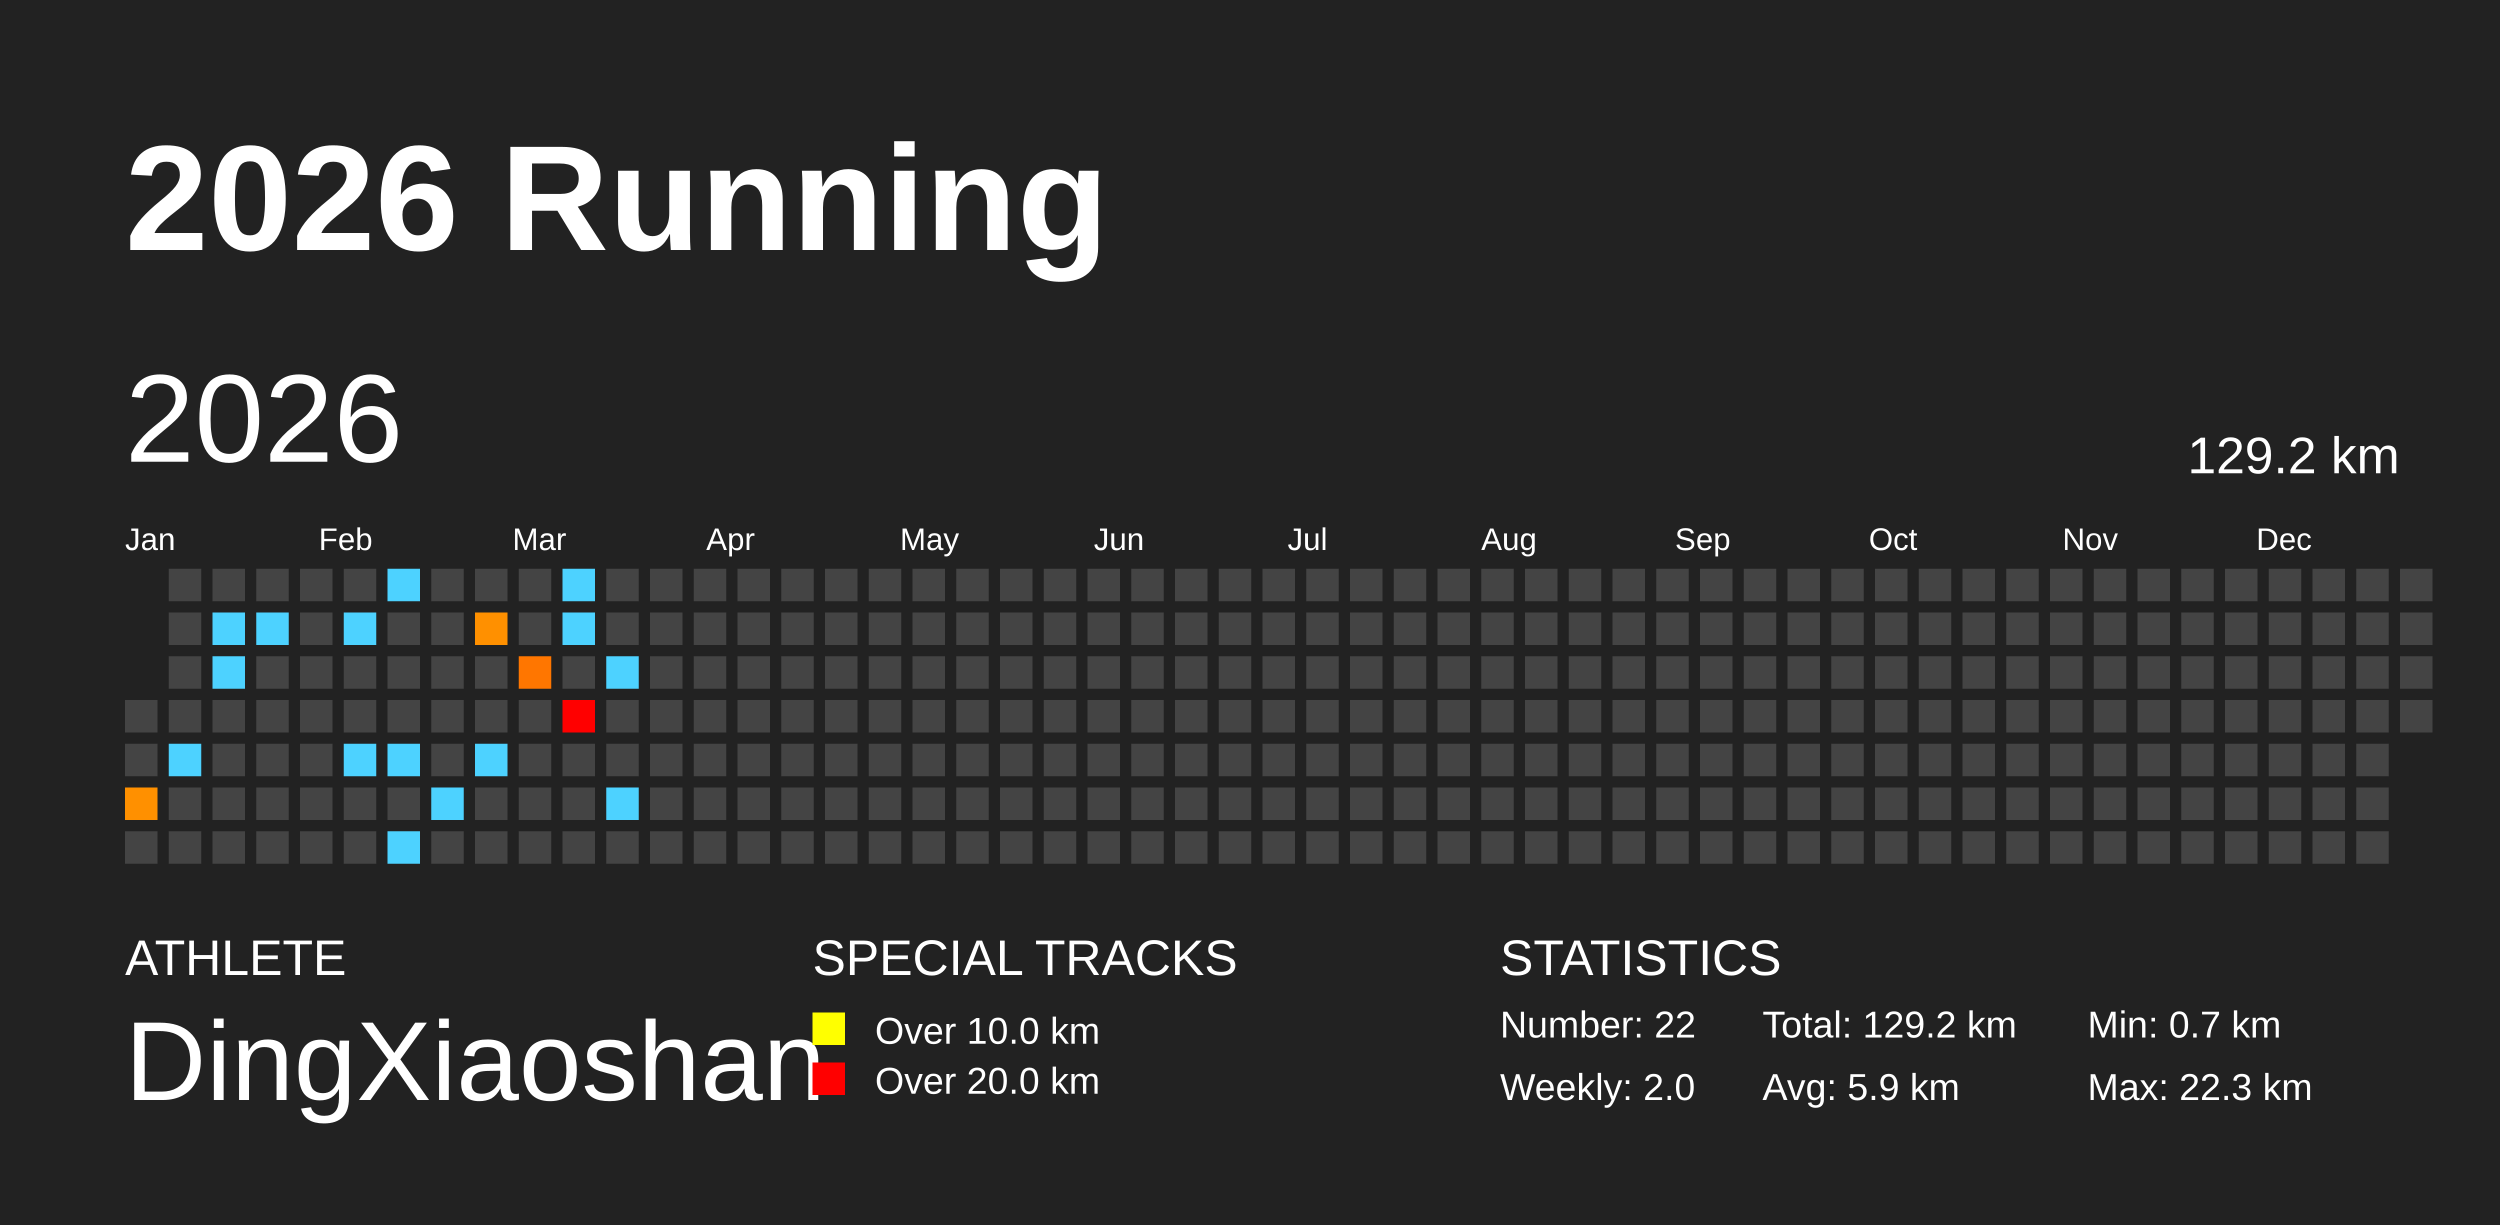
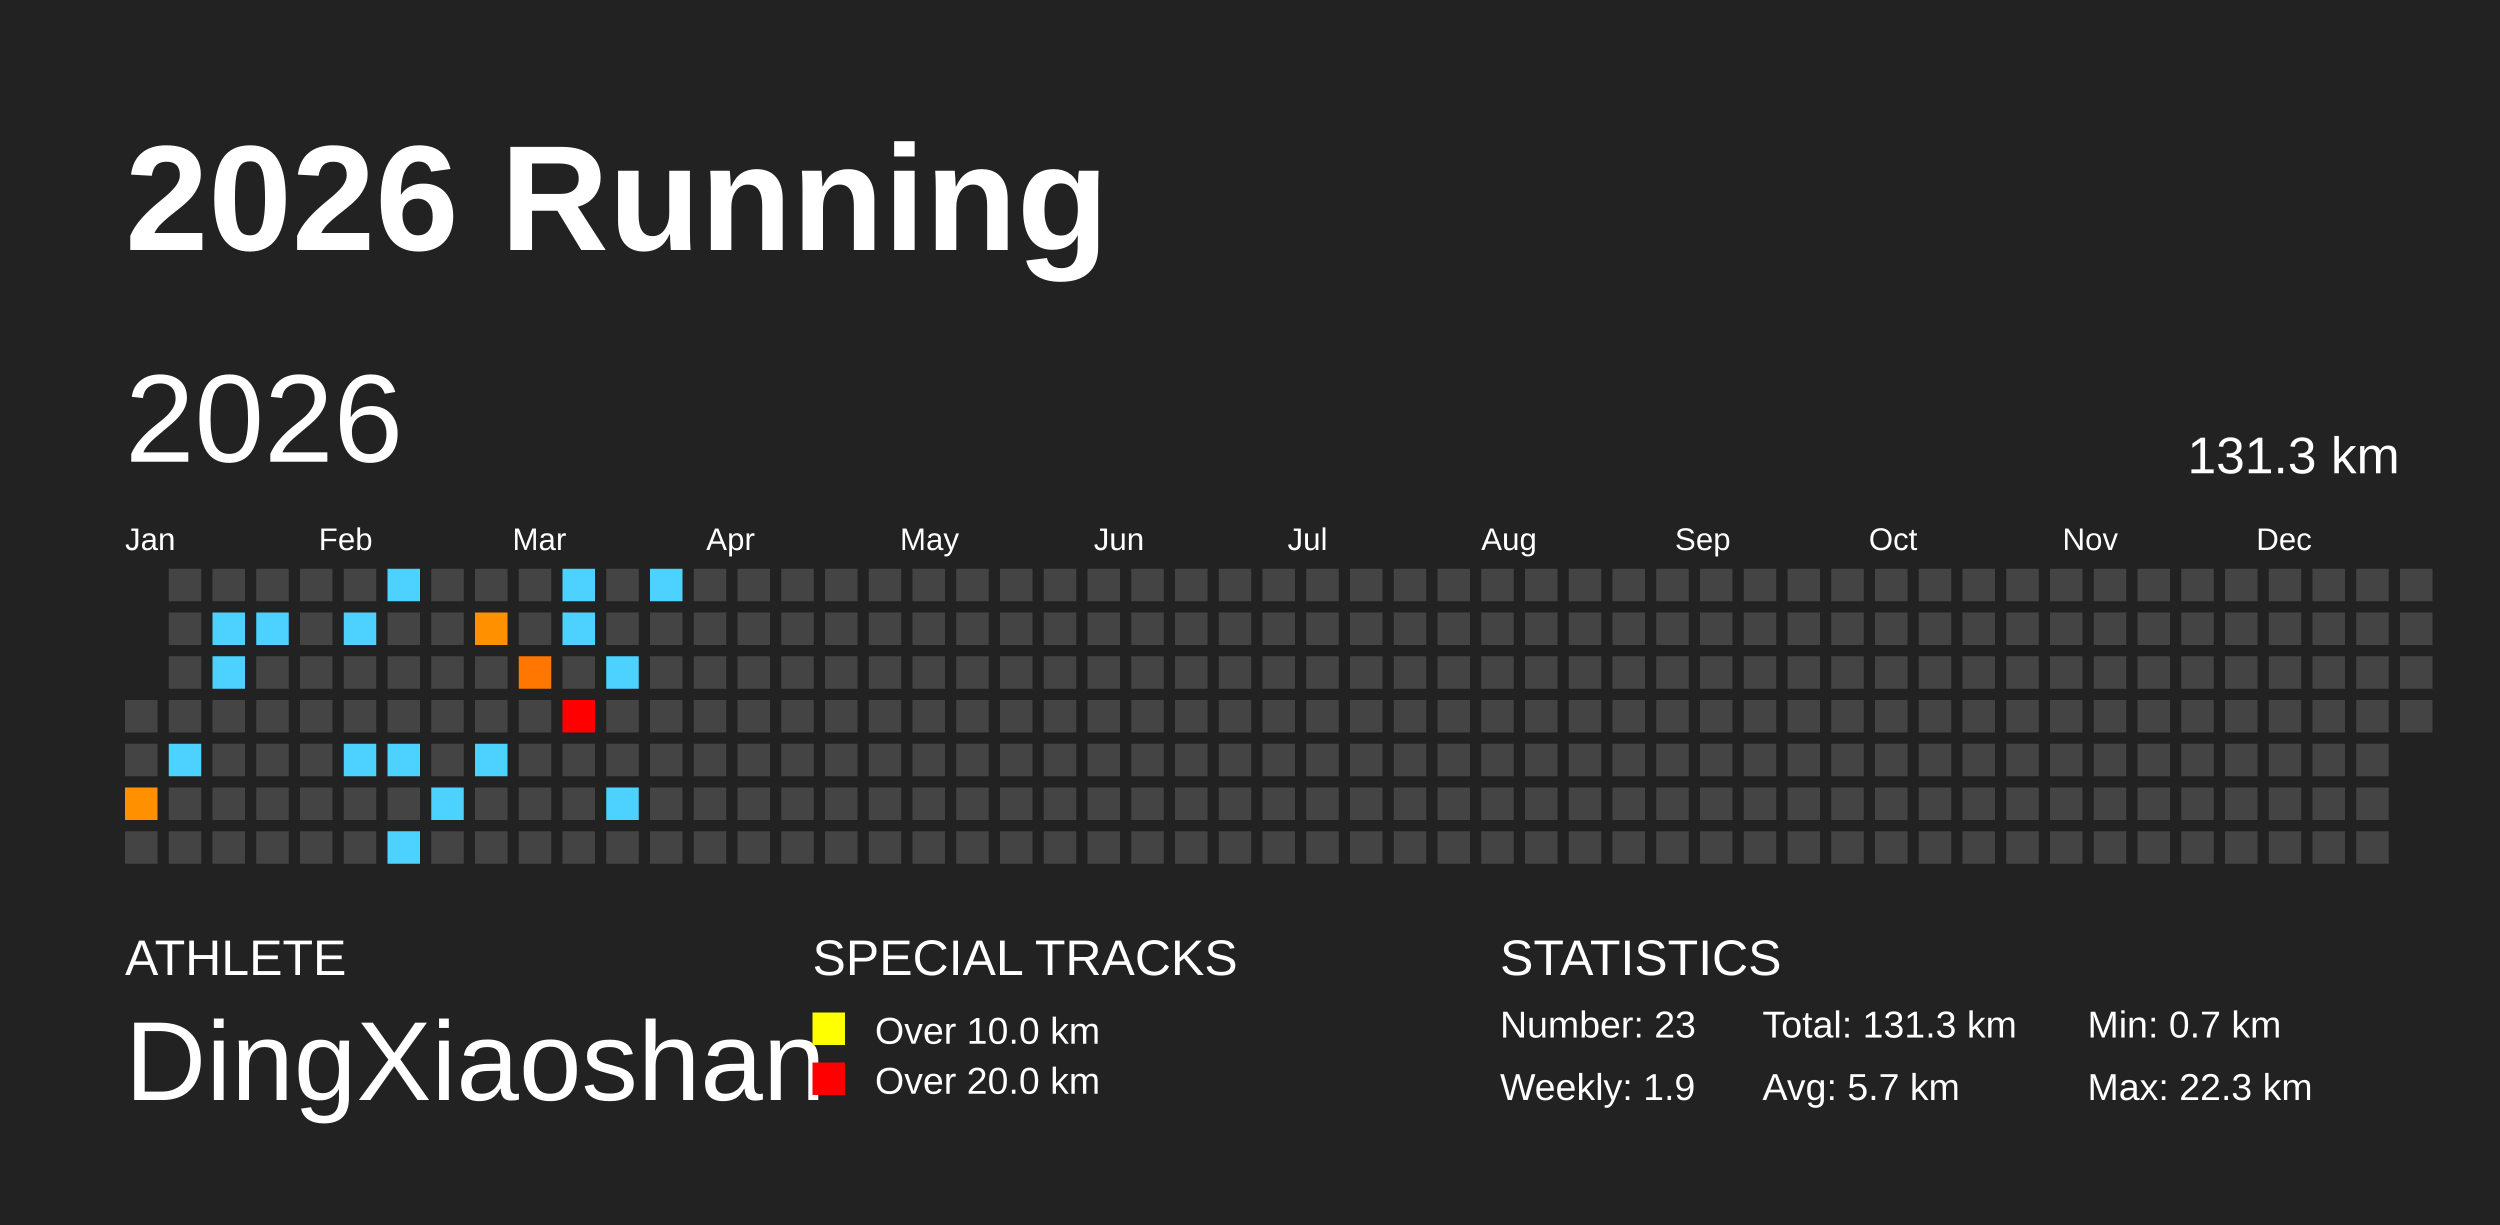
<svg xmlns="http://www.w3.org/2000/svg" baseProfile="full" height="98mm" version="1.1" viewBox="0,0,200,98" width="200mm">
  <defs />
  <rect fill="#222222" height="98" width="200" x="0" y="0" />
  <text fill="#FFFFFF" style="font-size:12px; font-family:Arial; font-weight:bold;" x="10" y="20">2026 Running</text>
  <text fill="#FFFFFF" style="font-size:4px; font-family:Arial" x="10" y="78">ATHLETE</text>
  <text fill="#FFFFFF" style="font-size:9px; font-family:Arial" x="10" y="88">DingXiaoshan</text>
  <text fill="#FFFFFF" style="font-size:4px; font-family:Arial" x="65" y="78">SPECIAL TRACKS</text>
  <rect fill="yellow" height="2.6" width="2.6" x="65" y="81" />
  <text fill="#FFFFFF" style="font-size:3px; font-family:Arial" x="70" y="83.5">Over 10.0 km</text>
  <rect fill="red" height="2.6" width="2.6" x="65" y="85" />
  <text fill="#FFFFFF" style="font-size:3px; font-family:Arial" x="70" y="87.5">Over 20.0 km</text>
  <text fill="#FFFFFF" style="font-size:4px; font-family:Arial" x="120" y="78">STATISTICS</text>
-   <text fill="#FFFFFF" style="font-size:3px; font-family:Arial" x="120" y="83">Number: 22</text>
-   <text fill="#FFFFFF" style="font-size:3px; font-family:Arial" x="120" y="88">Weekly: 2.0</text>
-   <text fill="#FFFFFF" style="font-size:3px; font-family:Arial" x="141" y="83">Total: 129.2 km</text>
-   <text fill="#FFFFFF" style="font-size:3px; font-family:Arial" x="141" y="88">Avg: 5.9 km</text>
+   <text fill="#FFFFFF" style="font-size:3px; font-family:Arial" x="120" y="83">Number: 23</text>
+   <text fill="#FFFFFF" style="font-size:3px; font-family:Arial" x="120" y="88">Weekly: 1.9</text>
+   <text fill="#FFFFFF" style="font-size:3px; font-family:Arial" x="141" y="83">Total: 131.3 km</text>
+   <text fill="#FFFFFF" style="font-size:3px; font-family:Arial" x="141" y="88">Avg: 5.7 km</text>
  <text fill="#FFFFFF" style="font-size:3px; font-family:Arial" x="167" y="83">Min: 0.7 km</text>
  <text fill="#FFFFFF" style="font-size:3px; font-family:Arial" x="167" y="88">Max: 22.3 km</text>
  <text dominant-baseline="hanging" fill="#FFFFFF" style="font-size:10.0px; font-family:Arial;" x="10" y="30">2026</text>
-   <text dominant-baseline="hanging" fill="#FFFFFF" style="font-size:4.125px; font-family:Arial;" x="175" y="35">129.2 km</text>
+   <text dominant-baseline="hanging" fill="#FFFFFF" style="font-size:4.125px; font-family:Arial;" x="175" y="35">131.3 km</text>
  <text fill="#FFFFFF" style="font-size:2.5px; font-family:Arial" x="10.0" y="44">Jan</text>
  <text fill="#FFFFFF" style="font-size:2.5px; font-family:Arial" x="25.5" y="44">Feb</text>
  <text fill="#FFFFFF" style="font-size:2.5px; font-family:Arial" x="41.0" y="44">Mar</text>
  <text fill="#FFFFFF" style="font-size:2.5px; font-family:Arial" x="56.5" y="44">Apr</text>
  <text fill="#FFFFFF" style="font-size:2.5px; font-family:Arial" x="72.0" y="44">May</text>
  <text fill="#FFFFFF" style="font-size:2.5px; font-family:Arial" x="87.5" y="44">Jun</text>
  <text fill="#FFFFFF" style="font-size:2.5px; font-family:Arial" x="103.0" y="44">Jul</text>
  <text fill="#FFFFFF" style="font-size:2.5px; font-family:Arial" x="118.5" y="44">Aug</text>
  <text fill="#FFFFFF" style="font-size:2.5px; font-family:Arial" x="134.0" y="44">Sep</text>
  <text fill="#FFFFFF" style="font-size:2.5px; font-family:Arial" x="149.5" y="44">Oct</text>
  <text fill="#FFFFFF" style="font-size:2.5px; font-family:Arial" x="165.0" y="44">Nov</text>
  <text fill="#FFFFFF" style="font-size:2.5px; font-family:Arial" x="180.5" y="44">Dec</text>
  <rect fill="#444444" height="2.6" width="2.6" x="10.0" y="56.0" />
  <rect fill="#444444" height="2.6" width="2.6" x="10.0" y="59.5" />
  <rect fill="#ff9000" height="2.6" width="2.6" x="10.0" y="63.0" />
  <rect fill="#444444" height="2.6" width="2.6" x="10.0" y="66.5" />
  <rect fill="#444444" height="2.6" width="2.6" x="13.5" y="45.5" />
  <rect fill="#444444" height="2.6" width="2.6" x="13.5" y="49.0" />
  <rect fill="#444444" height="2.6" width="2.6" x="13.5" y="52.5" />
  <rect fill="#444444" height="2.6" width="2.6" x="13.5" y="56.0" />
  <rect fill="#4dd2ff" height="2.6" width="2.6" x="13.5" y="59.5" />
  <rect fill="#444444" height="2.6" width="2.6" x="13.5" y="63.0" />
  <rect fill="#444444" height="2.6" width="2.6" x="13.5" y="66.5" />
  <rect fill="#444444" height="2.6" width="2.6" x="17.0" y="45.5" />
  <rect fill="#4dd2ff" height="2.6" width="2.6" x="17.0" y="49.0" />
  <rect fill="#4dd2ff" height="2.6" width="2.6" x="17.0" y="52.5" />
  <rect fill="#444444" height="2.6" width="2.6" x="17.0" y="56.0" />
  <rect fill="#444444" height="2.6" width="2.6" x="17.0" y="59.5" />
  <rect fill="#444444" height="2.6" width="2.6" x="17.0" y="63.0" />
  <rect fill="#444444" height="2.6" width="2.6" x="17.0" y="66.5" />
  <rect fill="#444444" height="2.6" width="2.6" x="20.5" y="45.5" />
  <rect fill="#4dd2ff" height="2.6" width="2.6" x="20.5" y="49.0" />
  <rect fill="#444444" height="2.6" width="2.6" x="20.5" y="52.5" />
  <rect fill="#444444" height="2.6" width="2.6" x="20.5" y="56.0" />
  <rect fill="#444444" height="2.6" width="2.6" x="20.5" y="59.5" />
  <rect fill="#444444" height="2.6" width="2.6" x="20.5" y="63.0" />
  <rect fill="#444444" height="2.6" width="2.6" x="20.5" y="66.5" />
  <rect fill="#444444" height="2.6" width="2.6" x="24.0" y="45.5" />
  <rect fill="#444444" height="2.6" width="2.6" x="24.0" y="49.0" />
  <rect fill="#444444" height="2.6" width="2.6" x="24.0" y="52.5" />
  <rect fill="#444444" height="2.6" width="2.6" x="24.0" y="56.0" />
  <rect fill="#444444" height="2.6" width="2.6" x="24.0" y="59.5" />
  <rect fill="#444444" height="2.6" width="2.6" x="24.0" y="63.0" />
  <rect fill="#444444" height="2.6" width="2.6" x="24.0" y="66.5" />
  <rect fill="#444444" height="2.6" width="2.6" x="27.5" y="45.5" />
  <rect fill="#4dd2ff" height="2.6" width="2.6" x="27.5" y="49.0" />
  <rect fill="#444444" height="2.6" width="2.6" x="27.5" y="52.5" />
  <rect fill="#444444" height="2.6" width="2.6" x="27.5" y="56.0" />
  <rect fill="#4dd2ff" height="2.6" width="2.6" x="27.5" y="59.5" />
  <rect fill="#444444" height="2.6" width="2.6" x="27.5" y="63.0" />
  <rect fill="#444444" height="2.6" width="2.6" x="27.5" y="66.5" />
  <rect fill="#4dd2ff" height="2.6" width="2.6" x="31.0" y="45.5" />
  <rect fill="#444444" height="2.6" width="2.6" x="31.0" y="49.0" />
  <rect fill="#444444" height="2.6" width="2.6" x="31.0" y="52.5" />
  <rect fill="#444444" height="2.6" width="2.6" x="31.0" y="56.0" />
  <rect fill="#4dd2ff" height="2.6" width="2.6" x="31.0" y="59.5" />
  <rect fill="#444444" height="2.6" width="2.6" x="31.0" y="63.0" />
  <rect fill="#4dd2ff" height="2.6" width="2.6" x="31.0" y="66.5" />
  <rect fill="#444444" height="2.6" width="2.6" x="34.5" y="45.5" />
  <rect fill="#444444" height="2.6" width="2.6" x="34.5" y="49.0" />
  <rect fill="#444444" height="2.6" width="2.6" x="34.5" y="52.5" />
  <rect fill="#444444" height="2.6" width="2.6" x="34.5" y="56.0" />
  <rect fill="#444444" height="2.6" width="2.6" x="34.5" y="59.5" />
  <rect fill="#4dd2ff" height="2.6" width="2.6" x="34.5" y="63.0" />
  <rect fill="#444444" height="2.6" width="2.6" x="34.5" y="66.5" />
  <rect fill="#444444" height="2.6" width="2.6" x="38.0" y="45.5" />
  <rect fill="#ff9000" height="2.6" width="2.6" x="38.0" y="49.0" />
  <rect fill="#444444" height="2.6" width="2.6" x="38.0" y="52.5" />
  <rect fill="#444444" height="2.6" width="2.6" x="38.0" y="56.0" />
  <rect fill="#4dd2ff" height="2.6" width="2.6" x="38.0" y="59.5" />
  <rect fill="#444444" height="2.6" width="2.6" x="38.0" y="63.0" />
  <rect fill="#444444" height="2.6" width="2.6" x="38.0" y="66.5" />
  <rect fill="#444444" height="2.6" width="2.6" x="41.5" y="45.5" />
  <rect fill="#444444" height="2.6" width="2.6" x="41.5" y="49.0" />
  <rect fill="#ff7600" height="2.6" width="2.6" x="41.5" y="52.5" />
  <rect fill="#444444" height="2.6" width="2.6" x="41.5" y="56.0" />
  <rect fill="#444444" height="2.6" width="2.6" x="41.5" y="59.5" />
  <rect fill="#444444" height="2.6" width="2.6" x="41.5" y="63.0" />
  <rect fill="#444444" height="2.6" width="2.6" x="41.5" y="66.5" />
  <rect fill="#4dd2ff" height="2.6" width="2.6" x="45.0" y="45.5" />
  <rect fill="#4dd2ff" height="2.6" width="2.6" x="45.0" y="49.0" />
  <rect fill="#444444" height="2.6" width="2.6" x="45.0" y="52.5" />
  <rect fill="red" height="2.6" width="2.6" x="45.0" y="56.0" />
  <rect fill="#444444" height="2.6" width="2.6" x="45.0" y="59.5" />
  <rect fill="#444444" height="2.6" width="2.6" x="45.0" y="63.0" />
  <rect fill="#444444" height="2.6" width="2.6" x="45.0" y="66.5" />
  <rect fill="#444444" height="2.6" width="2.6" x="48.5" y="45.5" />
  <rect fill="#444444" height="2.6" width="2.6" x="48.5" y="49.0" />
  <rect fill="#4dd2ff" height="2.6" width="2.6" x="48.5" y="52.5" />
  <rect fill="#444444" height="2.6" width="2.6" x="48.5" y="56.0" />
  <rect fill="#444444" height="2.6" width="2.6" x="48.5" y="59.5" />
  <rect fill="#4dd2ff" height="2.6" width="2.6" x="48.5" y="63.0" />
  <rect fill="#444444" height="2.6" width="2.6" x="48.5" y="66.5" />
-   <rect fill="#444444" height="2.6" width="2.6" x="52.0" y="45.5" />
+   <rect fill="#4dd2ff" height="2.6" width="2.6" x="52.0" y="45.5" />
  <rect fill="#444444" height="2.6" width="2.6" x="52.0" y="49.0" />
  <rect fill="#444444" height="2.6" width="2.6" x="52.0" y="52.5" />
  <rect fill="#444444" height="2.6" width="2.6" x="52.0" y="56.0" />
  <rect fill="#444444" height="2.6" width="2.6" x="52.0" y="59.5" />
  <rect fill="#444444" height="2.6" width="2.6" x="52.0" y="63.0" />
  <rect fill="#444444" height="2.6" width="2.6" x="52.0" y="66.5" />
  <rect fill="#444444" height="2.6" width="2.6" x="55.5" y="45.5" />
  <rect fill="#444444" height="2.6" width="2.6" x="55.5" y="49.0" />
  <rect fill="#444444" height="2.6" width="2.6" x="55.5" y="52.5" />
  <rect fill="#444444" height="2.6" width="2.6" x="55.5" y="56.0" />
  <rect fill="#444444" height="2.6" width="2.6" x="55.5" y="59.5" />
  <rect fill="#444444" height="2.6" width="2.6" x="55.5" y="63.0" />
  <rect fill="#444444" height="2.6" width="2.6" x="55.5" y="66.5" />
  <rect fill="#444444" height="2.6" width="2.6" x="59.0" y="45.5" />
  <rect fill="#444444" height="2.6" width="2.6" x="59.0" y="49.0" />
  <rect fill="#444444" height="2.6" width="2.6" x="59.0" y="52.5" />
  <rect fill="#444444" height="2.6" width="2.6" x="59.0" y="56.0" />
  <rect fill="#444444" height="2.6" width="2.6" x="59.0" y="59.5" />
  <rect fill="#444444" height="2.6" width="2.6" x="59.0" y="63.0" />
  <rect fill="#444444" height="2.6" width="2.6" x="59.0" y="66.5" />
  <rect fill="#444444" height="2.6" width="2.6" x="62.5" y="45.5" />
  <rect fill="#444444" height="2.6" width="2.6" x="62.5" y="49.0" />
  <rect fill="#444444" height="2.6" width="2.6" x="62.5" y="52.5" />
  <rect fill="#444444" height="2.6" width="2.6" x="62.5" y="56.0" />
  <rect fill="#444444" height="2.6" width="2.6" x="62.5" y="59.5" />
  <rect fill="#444444" height="2.6" width="2.6" x="62.5" y="63.0" />
  <rect fill="#444444" height="2.6" width="2.6" x="62.5" y="66.5" />
  <rect fill="#444444" height="2.6" width="2.6" x="66.0" y="45.5" />
  <rect fill="#444444" height="2.6" width="2.6" x="66.0" y="49.0" />
  <rect fill="#444444" height="2.6" width="2.6" x="66.0" y="52.5" />
  <rect fill="#444444" height="2.6" width="2.6" x="66.0" y="56.0" />
  <rect fill="#444444" height="2.6" width="2.6" x="66.0" y="59.5" />
  <rect fill="#444444" height="2.6" width="2.6" x="66.0" y="63.0" />
  <rect fill="#444444" height="2.6" width="2.6" x="66.0" y="66.5" />
  <rect fill="#444444" height="2.6" width="2.6" x="69.5" y="45.5" />
  <rect fill="#444444" height="2.6" width="2.6" x="69.5" y="49.0" />
  <rect fill="#444444" height="2.6" width="2.6" x="69.5" y="52.5" />
  <rect fill="#444444" height="2.6" width="2.6" x="69.5" y="56.0" />
  <rect fill="#444444" height="2.6" width="2.6" x="69.5" y="59.5" />
  <rect fill="#444444" height="2.6" width="2.6" x="69.5" y="63.0" />
  <rect fill="#444444" height="2.6" width="2.6" x="69.5" y="66.5" />
  <rect fill="#444444" height="2.6" width="2.6" x="73.0" y="45.5" />
  <rect fill="#444444" height="2.6" width="2.6" x="73.0" y="49.0" />
  <rect fill="#444444" height="2.6" width="2.6" x="73.0" y="52.5" />
  <rect fill="#444444" height="2.6" width="2.6" x="73.0" y="56.0" />
  <rect fill="#444444" height="2.6" width="2.6" x="73.0" y="59.5" />
  <rect fill="#444444" height="2.6" width="2.6" x="73.0" y="63.0" />
  <rect fill="#444444" height="2.6" width="2.6" x="73.0" y="66.5" />
  <rect fill="#444444" height="2.6" width="2.6" x="76.5" y="45.5" />
  <rect fill="#444444" height="2.6" width="2.6" x="76.5" y="49.0" />
  <rect fill="#444444" height="2.6" width="2.6" x="76.5" y="52.5" />
  <rect fill="#444444" height="2.6" width="2.6" x="76.5" y="56.0" />
  <rect fill="#444444" height="2.6" width="2.6" x="76.5" y="59.5" />
  <rect fill="#444444" height="2.6" width="2.6" x="76.5" y="63.0" />
  <rect fill="#444444" height="2.6" width="2.6" x="76.5" y="66.5" />
  <rect fill="#444444" height="2.6" width="2.6" x="80.0" y="45.5" />
  <rect fill="#444444" height="2.6" width="2.6" x="80.0" y="49.0" />
  <rect fill="#444444" height="2.6" width="2.6" x="80.0" y="52.5" />
  <rect fill="#444444" height="2.6" width="2.6" x="80.0" y="56.0" />
  <rect fill="#444444" height="2.6" width="2.6" x="80.0" y="59.5" />
  <rect fill="#444444" height="2.6" width="2.6" x="80.0" y="63.0" />
  <rect fill="#444444" height="2.6" width="2.6" x="80.0" y="66.5" />
  <rect fill="#444444" height="2.6" width="2.6" x="83.5" y="45.5" />
  <rect fill="#444444" height="2.6" width="2.6" x="83.5" y="49.0" />
  <rect fill="#444444" height="2.6" width="2.6" x="83.5" y="52.5" />
  <rect fill="#444444" height="2.6" width="2.6" x="83.5" y="56.0" />
  <rect fill="#444444" height="2.6" width="2.6" x="83.5" y="59.5" />
  <rect fill="#444444" height="2.6" width="2.6" x="83.5" y="63.0" />
  <rect fill="#444444" height="2.6" width="2.6" x="83.5" y="66.5" />
  <rect fill="#444444" height="2.6" width="2.6" x="87.0" y="45.5" />
  <rect fill="#444444" height="2.6" width="2.6" x="87.0" y="49.0" />
  <rect fill="#444444" height="2.6" width="2.6" x="87.0" y="52.5" />
  <rect fill="#444444" height="2.6" width="2.6" x="87.0" y="56.0" />
  <rect fill="#444444" height="2.6" width="2.6" x="87.0" y="59.5" />
  <rect fill="#444444" height="2.6" width="2.6" x="87.0" y="63.0" />
  <rect fill="#444444" height="2.6" width="2.6" x="87.0" y="66.5" />
  <rect fill="#444444" height="2.6" width="2.6" x="90.5" y="45.5" />
  <rect fill="#444444" height="2.6" width="2.6" x="90.5" y="49.0" />
  <rect fill="#444444" height="2.6" width="2.6" x="90.5" y="52.5" />
  <rect fill="#444444" height="2.6" width="2.6" x="90.5" y="56.0" />
  <rect fill="#444444" height="2.6" width="2.6" x="90.5" y="59.5" />
  <rect fill="#444444" height="2.6" width="2.6" x="90.5" y="63.0" />
  <rect fill="#444444" height="2.6" width="2.6" x="90.5" y="66.5" />
  <rect fill="#444444" height="2.6" width="2.6" x="94.0" y="45.5" />
  <rect fill="#444444" height="2.6" width="2.6" x="94.0" y="49.0" />
  <rect fill="#444444" height="2.6" width="2.6" x="94.0" y="52.5" />
  <rect fill="#444444" height="2.6" width="2.6" x="94.0" y="56.0" />
  <rect fill="#444444" height="2.6" width="2.6" x="94.0" y="59.5" />
  <rect fill="#444444" height="2.6" width="2.6" x="94.0" y="63.0" />
  <rect fill="#444444" height="2.6" width="2.6" x="94.0" y="66.5" />
  <rect fill="#444444" height="2.6" width="2.6" x="97.5" y="45.5" />
  <rect fill="#444444" height="2.6" width="2.6" x="97.5" y="49.0" />
  <rect fill="#444444" height="2.6" width="2.6" x="97.5" y="52.5" />
  <rect fill="#444444" height="2.6" width="2.6" x="97.5" y="56.0" />
  <rect fill="#444444" height="2.6" width="2.6" x="97.5" y="59.5" />
  <rect fill="#444444" height="2.6" width="2.6" x="97.5" y="63.0" />
  <rect fill="#444444" height="2.6" width="2.6" x="97.5" y="66.5" />
  <rect fill="#444444" height="2.6" width="2.6" x="101.0" y="45.5" />
  <rect fill="#444444" height="2.6" width="2.6" x="101.0" y="49.0" />
  <rect fill="#444444" height="2.6" width="2.6" x="101.0" y="52.5" />
  <rect fill="#444444" height="2.6" width="2.6" x="101.0" y="56.0" />
  <rect fill="#444444" height="2.6" width="2.6" x="101.0" y="59.5" />
  <rect fill="#444444" height="2.6" width="2.6" x="101.0" y="63.0" />
  <rect fill="#444444" height="2.6" width="2.6" x="101.0" y="66.5" />
  <rect fill="#444444" height="2.6" width="2.6" x="104.5" y="45.5" />
  <rect fill="#444444" height="2.6" width="2.6" x="104.5" y="49.0" />
  <rect fill="#444444" height="2.6" width="2.6" x="104.5" y="52.5" />
  <rect fill="#444444" height="2.6" width="2.6" x="104.5" y="56.0" />
  <rect fill="#444444" height="2.6" width="2.6" x="104.5" y="59.5" />
  <rect fill="#444444" height="2.6" width="2.6" x="104.5" y="63.0" />
  <rect fill="#444444" height="2.6" width="2.6" x="104.5" y="66.5" />
  <rect fill="#444444" height="2.6" width="2.6" x="108.0" y="45.5" />
  <rect fill="#444444" height="2.6" width="2.6" x="108.0" y="49.0" />
  <rect fill="#444444" height="2.6" width="2.6" x="108.0" y="52.5" />
  <rect fill="#444444" height="2.6" width="2.6" x="108.0" y="56.0" />
  <rect fill="#444444" height="2.6" width="2.6" x="108.0" y="59.5" />
  <rect fill="#444444" height="2.6" width="2.6" x="108.0" y="63.0" />
  <rect fill="#444444" height="2.6" width="2.6" x="108.0" y="66.5" />
  <rect fill="#444444" height="2.6" width="2.6" x="111.5" y="45.5" />
  <rect fill="#444444" height="2.6" width="2.6" x="111.5" y="49.0" />
  <rect fill="#444444" height="2.6" width="2.6" x="111.5" y="52.5" />
  <rect fill="#444444" height="2.6" width="2.6" x="111.5" y="56.0" />
  <rect fill="#444444" height="2.6" width="2.6" x="111.5" y="59.5" />
  <rect fill="#444444" height="2.6" width="2.6" x="111.5" y="63.0" />
  <rect fill="#444444" height="2.6" width="2.6" x="111.5" y="66.5" />
  <rect fill="#444444" height="2.6" width="2.6" x="115.0" y="45.5" />
  <rect fill="#444444" height="2.6" width="2.6" x="115.0" y="49.0" />
  <rect fill="#444444" height="2.6" width="2.6" x="115.0" y="52.5" />
  <rect fill="#444444" height="2.6" width="2.6" x="115.0" y="56.0" />
  <rect fill="#444444" height="2.6" width="2.6" x="115.0" y="59.5" />
  <rect fill="#444444" height="2.6" width="2.6" x="115.0" y="63.0" />
  <rect fill="#444444" height="2.6" width="2.6" x="115.0" y="66.5" />
  <rect fill="#444444" height="2.6" width="2.6" x="118.5" y="45.5" />
  <rect fill="#444444" height="2.6" width="2.6" x="118.5" y="49.0" />
  <rect fill="#444444" height="2.6" width="2.6" x="118.5" y="52.5" />
  <rect fill="#444444" height="2.6" width="2.6" x="118.5" y="56.0" />
  <rect fill="#444444" height="2.6" width="2.6" x="118.5" y="59.5" />
  <rect fill="#444444" height="2.6" width="2.6" x="118.5" y="63.0" />
  <rect fill="#444444" height="2.6" width="2.6" x="118.5" y="66.5" />
  <rect fill="#444444" height="2.6" width="2.6" x="122.0" y="45.5" />
  <rect fill="#444444" height="2.6" width="2.6" x="122.0" y="49.0" />
  <rect fill="#444444" height="2.6" width="2.6" x="122.0" y="52.5" />
  <rect fill="#444444" height="2.6" width="2.6" x="122.0" y="56.0" />
  <rect fill="#444444" height="2.6" width="2.6" x="122.0" y="59.5" />
  <rect fill="#444444" height="2.6" width="2.6" x="122.0" y="63.0" />
  <rect fill="#444444" height="2.6" width="2.6" x="122.0" y="66.5" />
  <rect fill="#444444" height="2.6" width="2.6" x="125.5" y="45.5" />
  <rect fill="#444444" height="2.6" width="2.6" x="125.5" y="49.0" />
  <rect fill="#444444" height="2.6" width="2.6" x="125.5" y="52.5" />
  <rect fill="#444444" height="2.6" width="2.6" x="125.5" y="56.0" />
  <rect fill="#444444" height="2.6" width="2.6" x="125.5" y="59.5" />
  <rect fill="#444444" height="2.6" width="2.6" x="125.5" y="63.0" />
  <rect fill="#444444" height="2.6" width="2.6" x="125.5" y="66.5" />
  <rect fill="#444444" height="2.6" width="2.6" x="129.0" y="45.5" />
  <rect fill="#444444" height="2.6" width="2.6" x="129.0" y="49.0" />
  <rect fill="#444444" height="2.6" width="2.6" x="129.0" y="52.5" />
  <rect fill="#444444" height="2.6" width="2.6" x="129.0" y="56.0" />
  <rect fill="#444444" height="2.6" width="2.6" x="129.0" y="59.5" />
  <rect fill="#444444" height="2.6" width="2.6" x="129.0" y="63.0" />
  <rect fill="#444444" height="2.6" width="2.6" x="129.0" y="66.5" />
  <rect fill="#444444" height="2.6" width="2.6" x="132.5" y="45.5" />
  <rect fill="#444444" height="2.6" width="2.6" x="132.5" y="49.0" />
  <rect fill="#444444" height="2.6" width="2.6" x="132.5" y="52.5" />
  <rect fill="#444444" height="2.6" width="2.6" x="132.5" y="56.0" />
  <rect fill="#444444" height="2.6" width="2.6" x="132.5" y="59.5" />
  <rect fill="#444444" height="2.6" width="2.6" x="132.5" y="63.0" />
  <rect fill="#444444" height="2.6" width="2.6" x="132.5" y="66.5" />
  <rect fill="#444444" height="2.6" width="2.6" x="136.0" y="45.5" />
  <rect fill="#444444" height="2.6" width="2.6" x="136.0" y="49.0" />
  <rect fill="#444444" height="2.6" width="2.6" x="136.0" y="52.5" />
  <rect fill="#444444" height="2.6" width="2.6" x="136.0" y="56.0" />
  <rect fill="#444444" height="2.6" width="2.6" x="136.0" y="59.5" />
  <rect fill="#444444" height="2.6" width="2.6" x="136.0" y="63.0" />
  <rect fill="#444444" height="2.6" width="2.6" x="136.0" y="66.5" />
  <rect fill="#444444" height="2.6" width="2.6" x="139.5" y="45.5" />
  <rect fill="#444444" height="2.6" width="2.6" x="139.5" y="49.0" />
  <rect fill="#444444" height="2.6" width="2.6" x="139.5" y="52.5" />
  <rect fill="#444444" height="2.6" width="2.6" x="139.5" y="56.0" />
  <rect fill="#444444" height="2.6" width="2.6" x="139.5" y="59.5" />
  <rect fill="#444444" height="2.6" width="2.6" x="139.5" y="63.0" />
  <rect fill="#444444" height="2.6" width="2.6" x="139.5" y="66.5" />
  <rect fill="#444444" height="2.6" width="2.6" x="143.0" y="45.5" />
  <rect fill="#444444" height="2.6" width="2.6" x="143.0" y="49.0" />
  <rect fill="#444444" height="2.6" width="2.6" x="143.0" y="52.5" />
  <rect fill="#444444" height="2.6" width="2.6" x="143.0" y="56.0" />
  <rect fill="#444444" height="2.6" width="2.6" x="143.0" y="59.5" />
  <rect fill="#444444" height="2.6" width="2.6" x="143.0" y="63.0" />
  <rect fill="#444444" height="2.6" width="2.6" x="143.0" y="66.5" />
  <rect fill="#444444" height="2.6" width="2.6" x="146.5" y="45.5" />
  <rect fill="#444444" height="2.6" width="2.6" x="146.5" y="49.0" />
  <rect fill="#444444" height="2.6" width="2.6" x="146.5" y="52.5" />
  <rect fill="#444444" height="2.6" width="2.6" x="146.5" y="56.0" />
  <rect fill="#444444" height="2.6" width="2.6" x="146.5" y="59.5" />
  <rect fill="#444444" height="2.6" width="2.6" x="146.5" y="63.0" />
  <rect fill="#444444" height="2.6" width="2.6" x="146.5" y="66.5" />
  <rect fill="#444444" height="2.6" width="2.6" x="150.0" y="45.5" />
  <rect fill="#444444" height="2.6" width="2.6" x="150.0" y="49.0" />
  <rect fill="#444444" height="2.6" width="2.6" x="150.0" y="52.5" />
  <rect fill="#444444" height="2.6" width="2.6" x="150.0" y="56.0" />
  <rect fill="#444444" height="2.6" width="2.6" x="150.0" y="59.5" />
  <rect fill="#444444" height="2.6" width="2.6" x="150.0" y="63.0" />
  <rect fill="#444444" height="2.6" width="2.6" x="150.0" y="66.5" />
  <rect fill="#444444" height="2.6" width="2.6" x="153.5" y="45.5" />
  <rect fill="#444444" height="2.6" width="2.6" x="153.5" y="49.0" />
  <rect fill="#444444" height="2.6" width="2.6" x="153.5" y="52.5" />
  <rect fill="#444444" height="2.6" width="2.6" x="153.5" y="56.0" />
  <rect fill="#444444" height="2.6" width="2.6" x="153.5" y="59.5" />
  <rect fill="#444444" height="2.6" width="2.6" x="153.5" y="63.0" />
  <rect fill="#444444" height="2.6" width="2.6" x="153.5" y="66.5" />
  <rect fill="#444444" height="2.6" width="2.6" x="157.0" y="45.5" />
  <rect fill="#444444" height="2.6" width="2.6" x="157.0" y="49.0" />
  <rect fill="#444444" height="2.6" width="2.6" x="157.0" y="52.5" />
  <rect fill="#444444" height="2.6" width="2.6" x="157.0" y="56.0" />
  <rect fill="#444444" height="2.6" width="2.6" x="157.0" y="59.5" />
  <rect fill="#444444" height="2.6" width="2.6" x="157.0" y="63.0" />
  <rect fill="#444444" height="2.6" width="2.6" x="157.0" y="66.5" />
  <rect fill="#444444" height="2.6" width="2.6" x="160.5" y="45.5" />
  <rect fill="#444444" height="2.6" width="2.6" x="160.5" y="49.0" />
  <rect fill="#444444" height="2.6" width="2.6" x="160.5" y="52.5" />
  <rect fill="#444444" height="2.6" width="2.6" x="160.5" y="56.0" />
  <rect fill="#444444" height="2.6" width="2.6" x="160.5" y="59.5" />
  <rect fill="#444444" height="2.6" width="2.6" x="160.5" y="63.0" />
  <rect fill="#444444" height="2.6" width="2.6" x="160.5" y="66.5" />
  <rect fill="#444444" height="2.6" width="2.6" x="164.0" y="45.5" />
  <rect fill="#444444" height="2.6" width="2.6" x="164.0" y="49.0" />
  <rect fill="#444444" height="2.6" width="2.6" x="164.0" y="52.5" />
  <rect fill="#444444" height="2.6" width="2.6" x="164.0" y="56.0" />
  <rect fill="#444444" height="2.6" width="2.6" x="164.0" y="59.5" />
  <rect fill="#444444" height="2.6" width="2.6" x="164.0" y="63.0" />
  <rect fill="#444444" height="2.6" width="2.6" x="164.0" y="66.5" />
  <rect fill="#444444" height="2.6" width="2.6" x="167.5" y="45.5" />
  <rect fill="#444444" height="2.6" width="2.6" x="167.5" y="49.0" />
  <rect fill="#444444" height="2.6" width="2.6" x="167.5" y="52.5" />
  <rect fill="#444444" height="2.6" width="2.6" x="167.5" y="56.0" />
  <rect fill="#444444" height="2.6" width="2.6" x="167.5" y="59.5" />
  <rect fill="#444444" height="2.6" width="2.6" x="167.5" y="63.0" />
  <rect fill="#444444" height="2.6" width="2.6" x="167.5" y="66.5" />
  <rect fill="#444444" height="2.6" width="2.6" x="171.0" y="45.5" />
  <rect fill="#444444" height="2.6" width="2.6" x="171.0" y="49.0" />
  <rect fill="#444444" height="2.6" width="2.6" x="171.0" y="52.5" />
  <rect fill="#444444" height="2.6" width="2.6" x="171.0" y="56.0" />
  <rect fill="#444444" height="2.6" width="2.6" x="171.0" y="59.5" />
  <rect fill="#444444" height="2.6" width="2.6" x="171.0" y="63.0" />
  <rect fill="#444444" height="2.6" width="2.6" x="171.0" y="66.5" />
  <rect fill="#444444" height="2.6" width="2.6" x="174.5" y="45.5" />
  <rect fill="#444444" height="2.6" width="2.6" x="174.5" y="49.0" />
  <rect fill="#444444" height="2.6" width="2.6" x="174.5" y="52.5" />
  <rect fill="#444444" height="2.6" width="2.6" x="174.5" y="56.0" />
  <rect fill="#444444" height="2.6" width="2.6" x="174.5" y="59.5" />
  <rect fill="#444444" height="2.6" width="2.6" x="174.5" y="63.0" />
  <rect fill="#444444" height="2.6" width="2.6" x="174.5" y="66.5" />
  <rect fill="#444444" height="2.6" width="2.6" x="178.0" y="45.5" />
  <rect fill="#444444" height="2.6" width="2.6" x="178.0" y="49.0" />
  <rect fill="#444444" height="2.6" width="2.6" x="178.0" y="52.5" />
  <rect fill="#444444" height="2.6" width="2.6" x="178.0" y="56.0" />
  <rect fill="#444444" height="2.6" width="2.6" x="178.0" y="59.5" />
  <rect fill="#444444" height="2.6" width="2.6" x="178.0" y="63.0" />
  <rect fill="#444444" height="2.6" width="2.6" x="178.0" y="66.5" />
  <rect fill="#444444" height="2.6" width="2.6" x="181.5" y="45.5" />
  <rect fill="#444444" height="2.6" width="2.6" x="181.5" y="49.0" />
  <rect fill="#444444" height="2.6" width="2.6" x="181.5" y="52.5" />
  <rect fill="#444444" height="2.6" width="2.6" x="181.5" y="56.0" />
  <rect fill="#444444" height="2.6" width="2.6" x="181.5" y="59.5" />
  <rect fill="#444444" height="2.6" width="2.6" x="181.5" y="63.0" />
  <rect fill="#444444" height="2.6" width="2.6" x="181.5" y="66.5" />
  <rect fill="#444444" height="2.6" width="2.6" x="185.0" y="45.5" />
  <rect fill="#444444" height="2.6" width="2.6" x="185.0" y="49.0" />
  <rect fill="#444444" height="2.6" width="2.6" x="185.0" y="52.5" />
  <rect fill="#444444" height="2.6" width="2.6" x="185.0" y="56.0" />
  <rect fill="#444444" height="2.6" width="2.6" x="185.0" y="59.5" />
  <rect fill="#444444" height="2.6" width="2.6" x="185.0" y="63.0" />
  <rect fill="#444444" height="2.6" width="2.6" x="185.0" y="66.5" />
  <rect fill="#444444" height="2.6" width="2.6" x="188.5" y="45.5" />
  <rect fill="#444444" height="2.6" width="2.6" x="188.5" y="49.0" />
  <rect fill="#444444" height="2.6" width="2.6" x="188.5" y="52.5" />
  <rect fill="#444444" height="2.6" width="2.6" x="188.5" y="56.0" />
  <rect fill="#444444" height="2.6" width="2.6" x="188.5" y="59.5" />
  <rect fill="#444444" height="2.6" width="2.6" x="188.5" y="63.0" />
  <rect fill="#444444" height="2.6" width="2.6" x="188.5" y="66.5" />
  <rect fill="#444444" height="2.6" width="2.6" x="192.0" y="45.5" />
  <rect fill="#444444" height="2.6" width="2.6" x="192.0" y="49.0" />
  <rect fill="#444444" height="2.6" width="2.6" x="192.0" y="52.5" />
  <rect fill="#444444" height="2.6" width="2.6" x="192.0" y="56.0" />
</svg>
